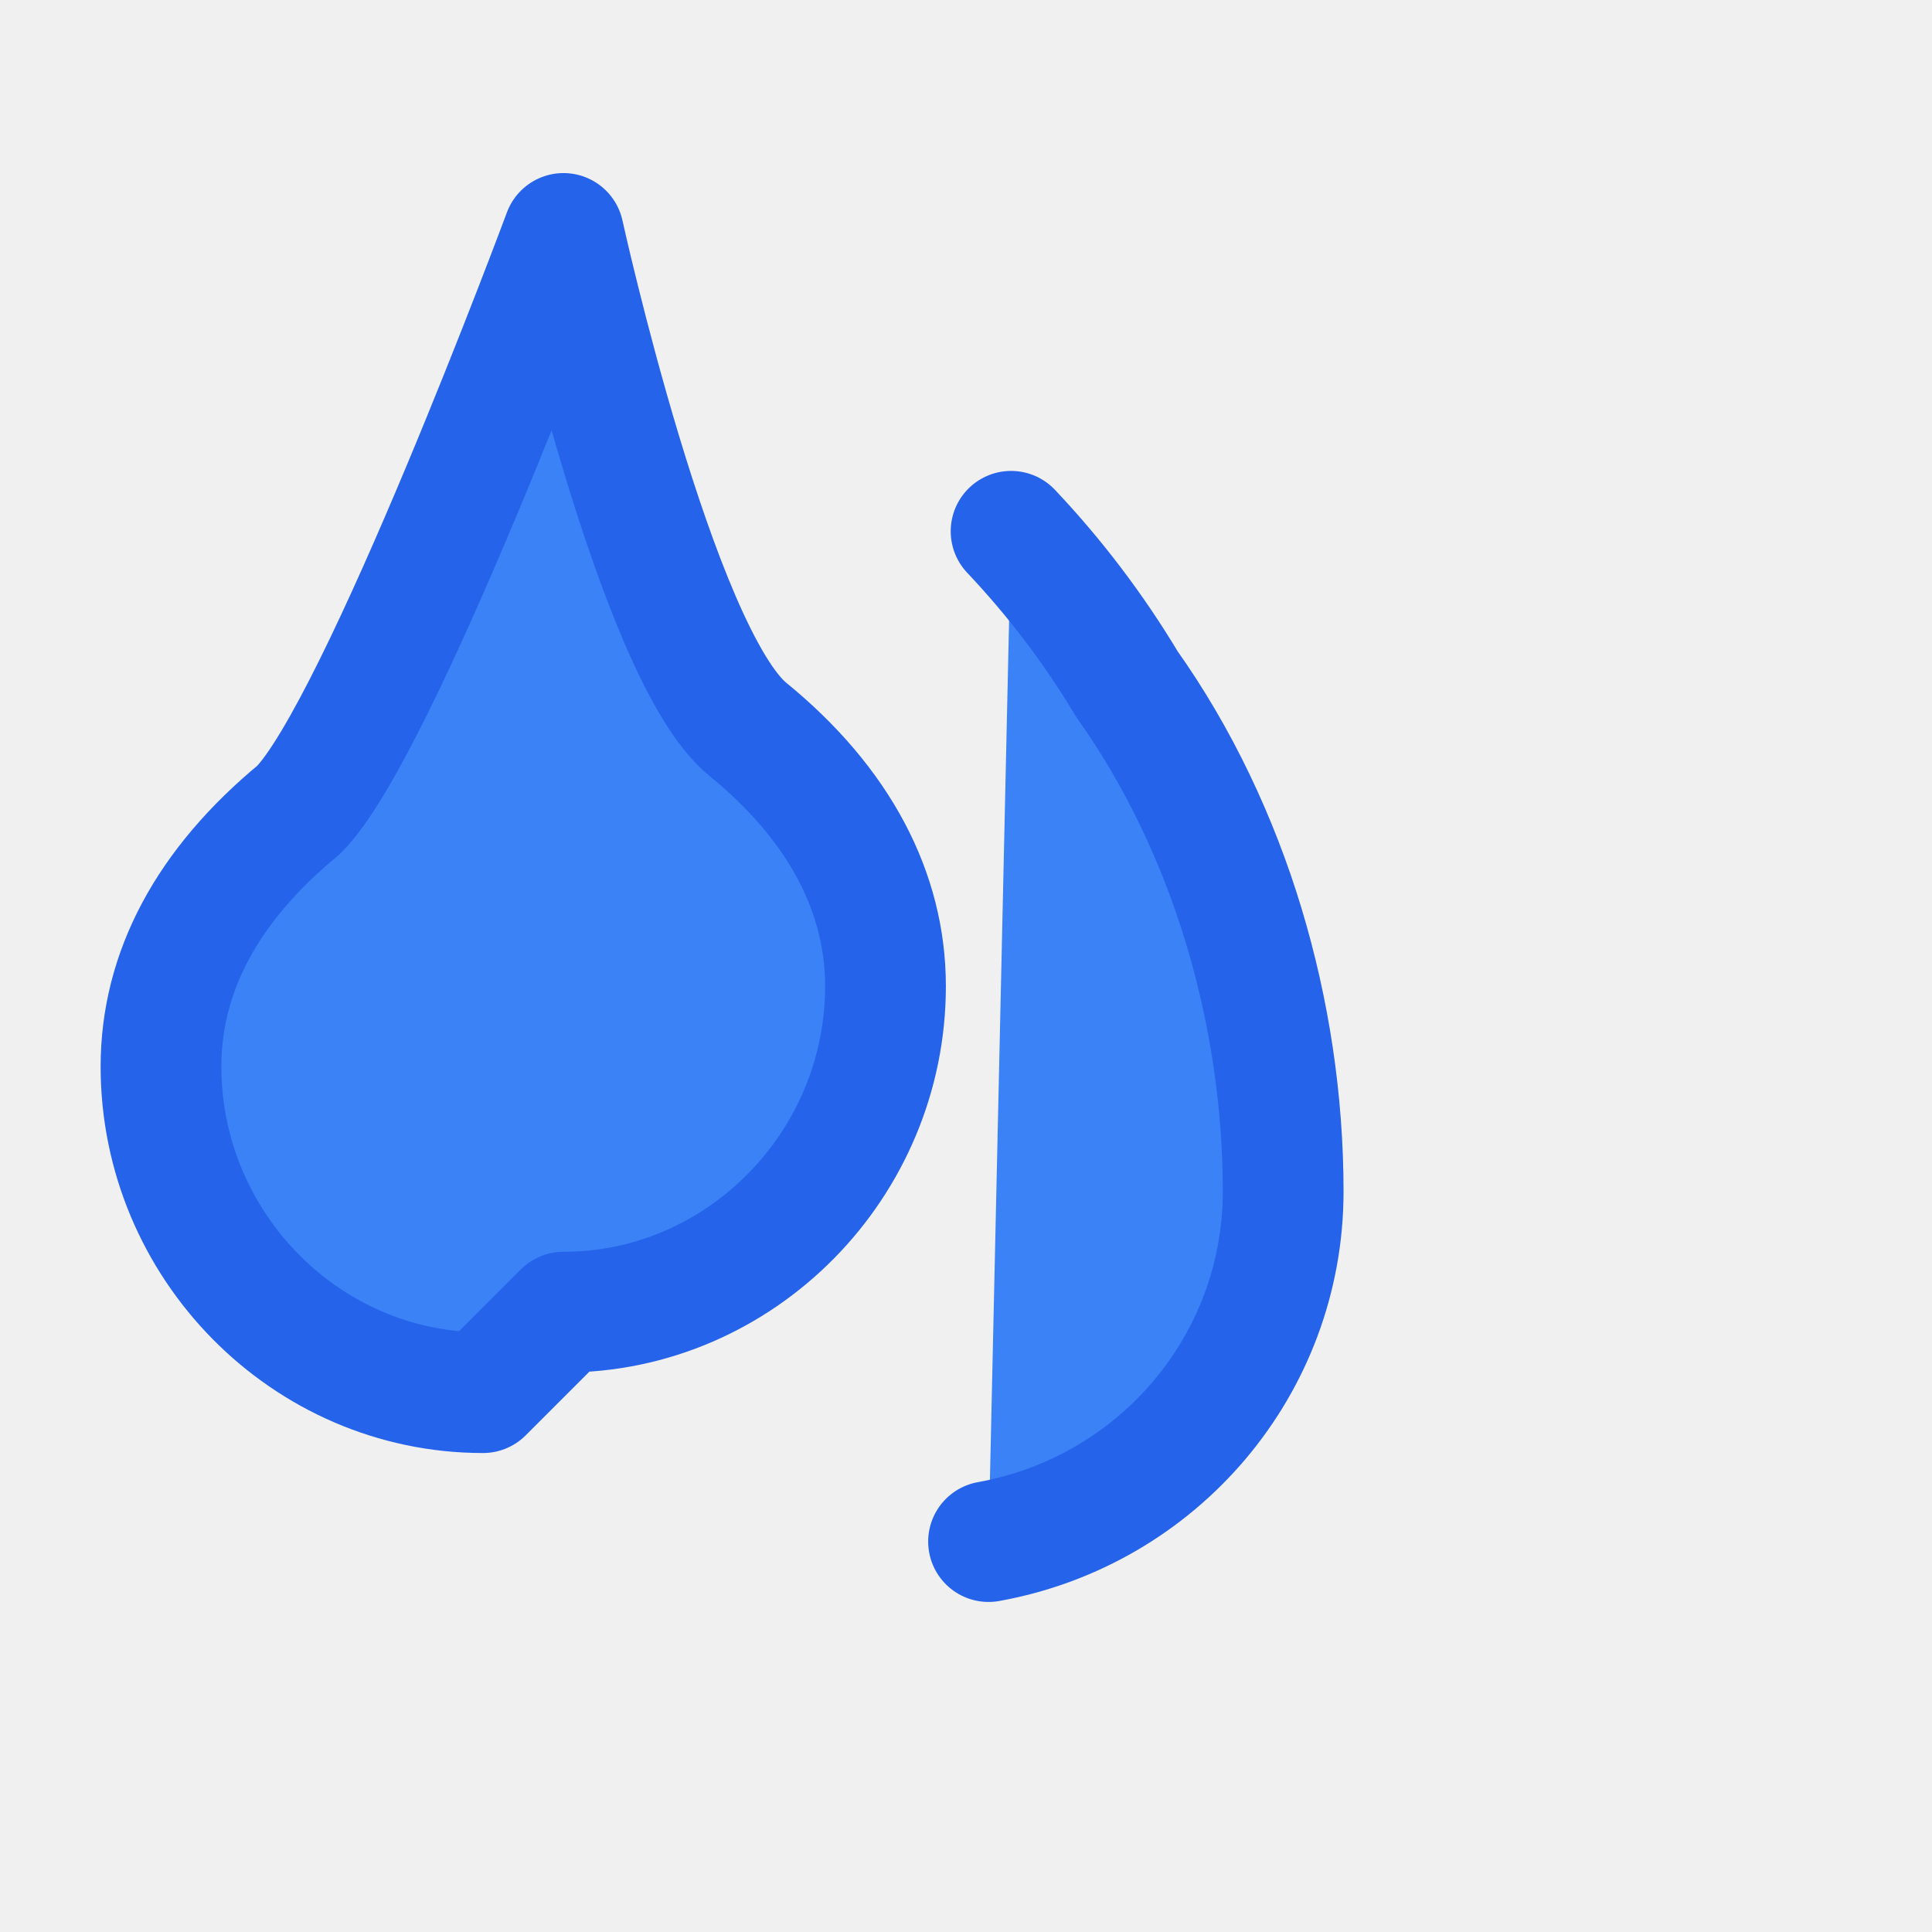
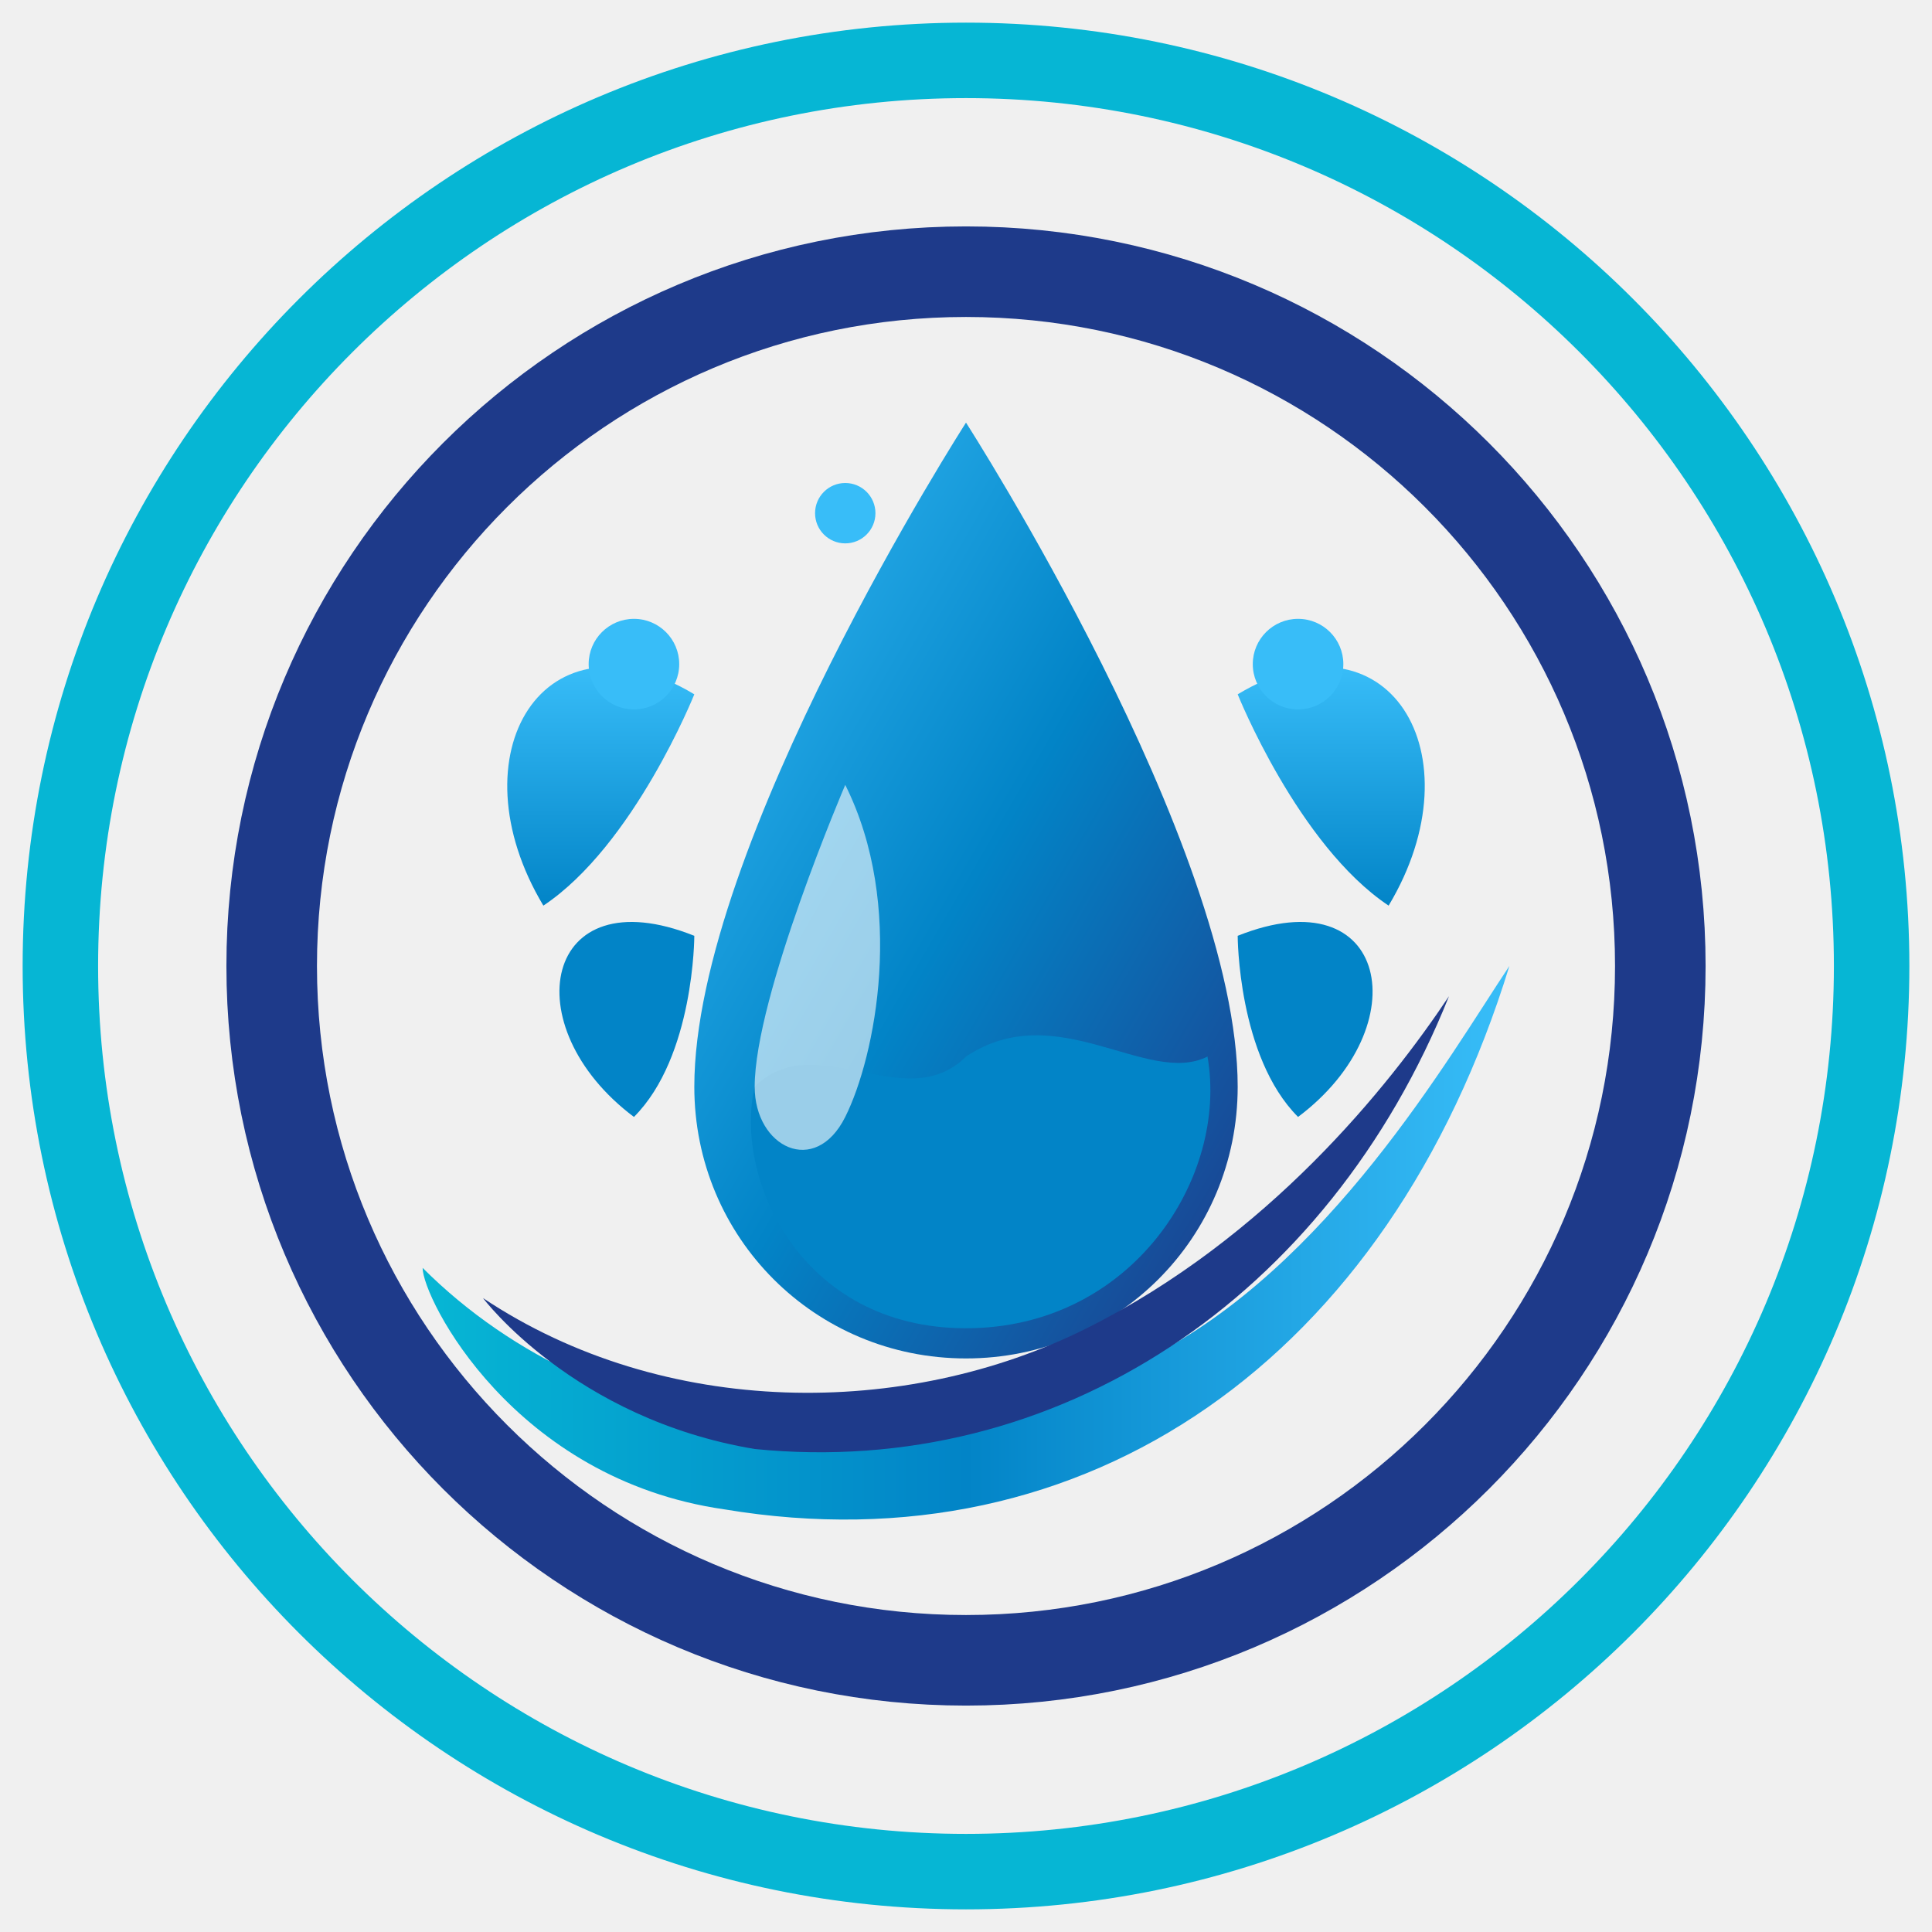
- <svg xmlns="http://www.w3.org/2000/svg" viewBox="0 0 24 24" fill="#3b82f6" stroke="#2563eb" stroke-width="1.5" stroke-linecap="round" stroke-linejoin="round">
-   <path d="M7 16.3c2.2 0 4-1.83 4-4.05 0-1.16-.57-2.26-1.71-3.19S7 2.9 7 2.9s-2.29 6.16-3.29 7.16C2.57 11 2 12.08 2 13.25c0 2.22 1.8 4.05 4 4.05z" />
-   <path d="M12.56 6.6A10.97 10.97 0 0 1 14 8.5c.64.9 1.13 1.94 1.45 3 .32 1.06.49 2.18.49 3.3 0 2.15-1.55 3.97-3.66 4.35" />
+ <svg xmlns="http://www.w3.org/2000/svg" viewBox="0 0 64 64" fill="none">
+   <defs>
+     <linearGradient id="dropGrad" x1="0%" y1="0%" x2="100%" y2="100%">
+       <stop offset="0%" stop-color="#38bdf8" />
+       <stop offset="50%" stop-color="#0284c7" />
+       <stop offset="100%" stop-color="#1e3a8a" />
+     </linearGradient>
+     <linearGradient id="waveGrad" x1="0%" y1="0%" x2="100%" y2="0%">
+       <stop offset="0%" stop-color="#06b6d4" />
+       <stop offset="50%" stop-color="#0284c7" />
+       <stop offset="100%" stop-color="#38bdf8" />
+     </linearGradient>
+     <linearGradient id="splashGrad" x1="0%" y1="0%" x2="0%" y2="100%">
+       <stop offset="0%" stop-color="#38bdf8" />
+       <stop offset="100%" stop-color="#0284c7" />
+     </linearGradient>
+   </defs>
+   <circle cx="32" cy="32" r="30" stroke="#06b6d4" stroke-width="2.5" fill="none" />
+   <circle cx="32" cy="32" r="23" stroke="#1e3a8a" stroke-width="3" fill="none" />
+   <path d="M18 30C15 25 18 20 23 23C23 23 21 28 18 30Z" fill="url(#splashGrad)" />
+   <path d="M46 30C49 25 46 20 41 23C41 23 43 28 46 30Z" fill="url(#splashGrad)" />
+   <path d="M21 37C17 34 18 29 23 31C23 31 23 35 21 37Z" fill="#0284c7" />
+   <path d="M43 37C47 34 46 29 41 31C41 31 41 35 43 37Z" fill="#0284c7" />
+   <circle cx="21" cy="22" r="1.5" fill="#38bdf8" />
+   <circle cx="43" cy="22" r="1.5" fill="#38bdf8" />
+   <circle cx="28" cy="17" r="1" fill="#38bdf8" />
+   <path d="M32 14C32 14 23 28 23 36C23 41 27 45 32 45C37 45 41 41 41 36C41 28 32 14 32 14Z" fill="url(#dropGrad)" />
+   <path d="M25 36C27 34 30 37 32 35C35 33 38 36 40 35C40.7 39 37.5 44 32 44C26.5 44 24.3 39 25 36Z" fill="#0284c7" />
+   <path d="M28 26C28 26 25 33 25 36C25 38 27 39 28 37C29 35 30 30 28 26Z" fill="#ffffff" opacity="0.6" />
+   <path d="M14 42C20 48 30 49 38 45C44 42 48 35 50 32C46 45 36 52 24 50C17 49 14 43 14 42Z" fill="url(#waveGrad)" />
+   <path d="M16 43C22 47 30 47 36 44C42 41 46 36 48 33C44 43 35 49 25 48C19 47 16 43 16 43Z" fill="#1e3a8a" />
</svg>
